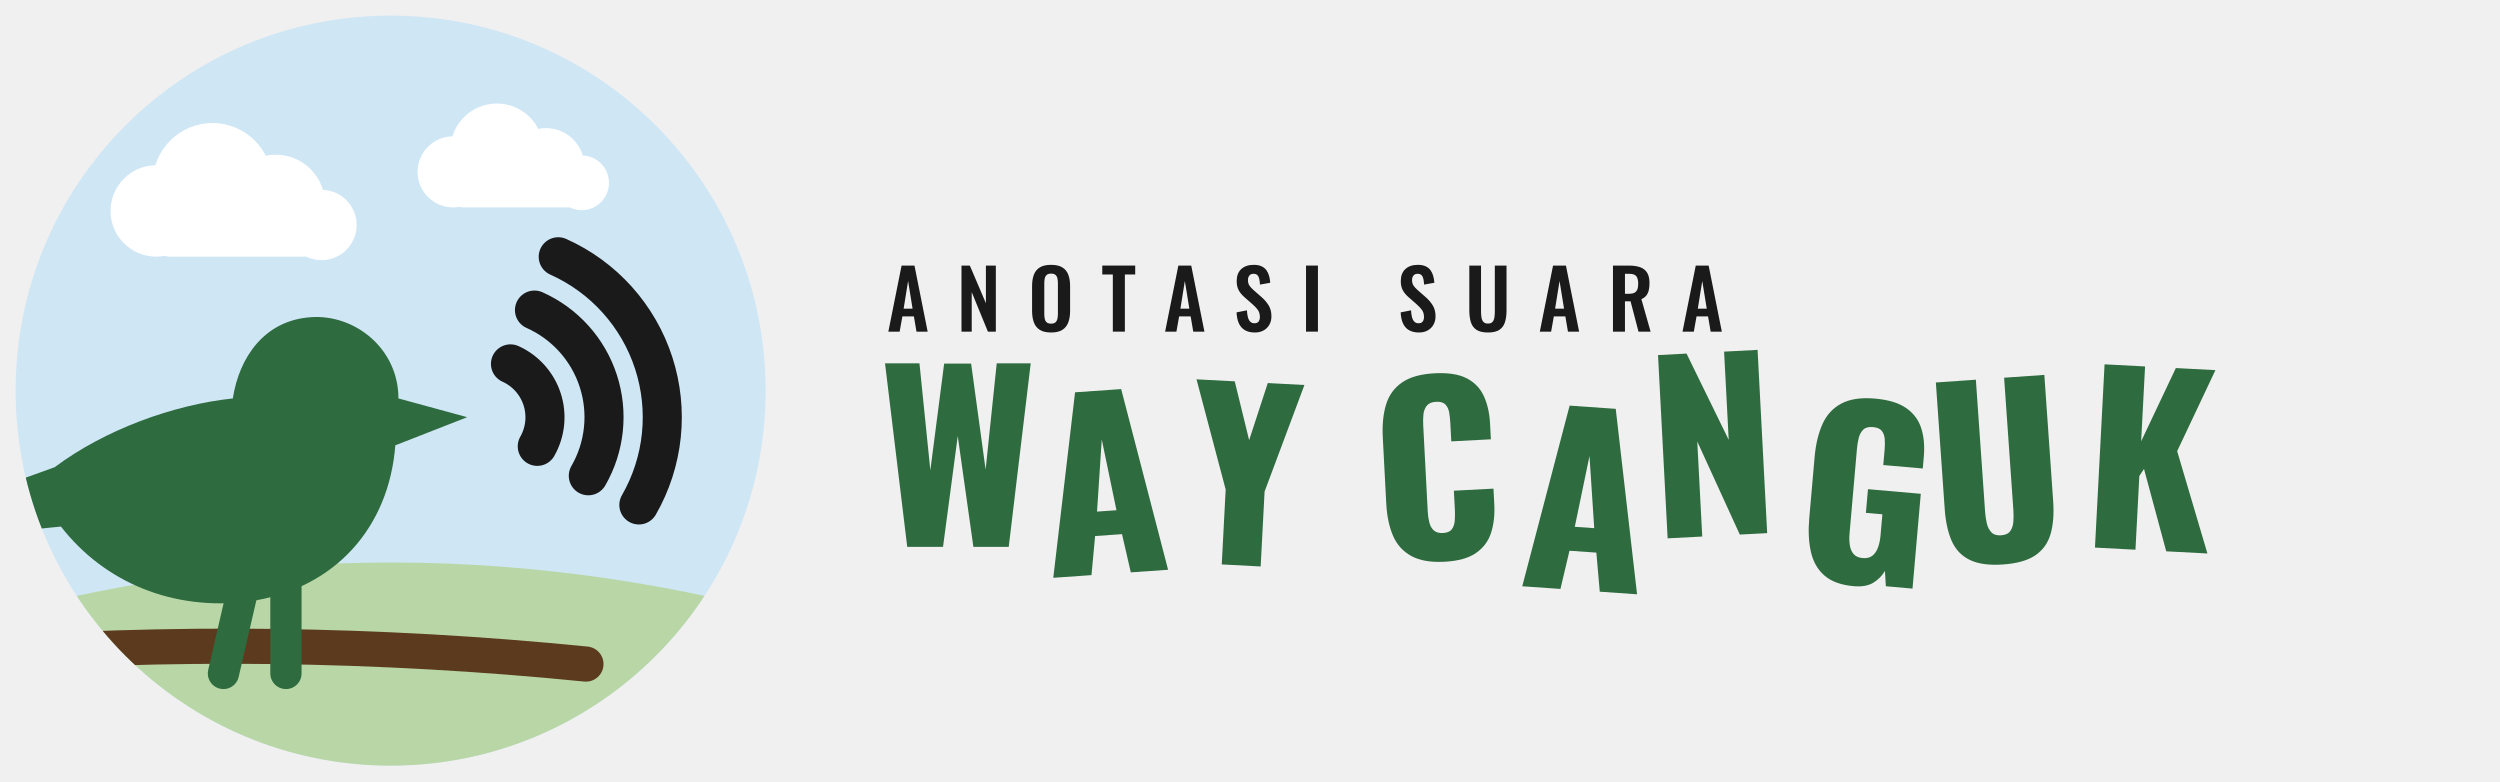
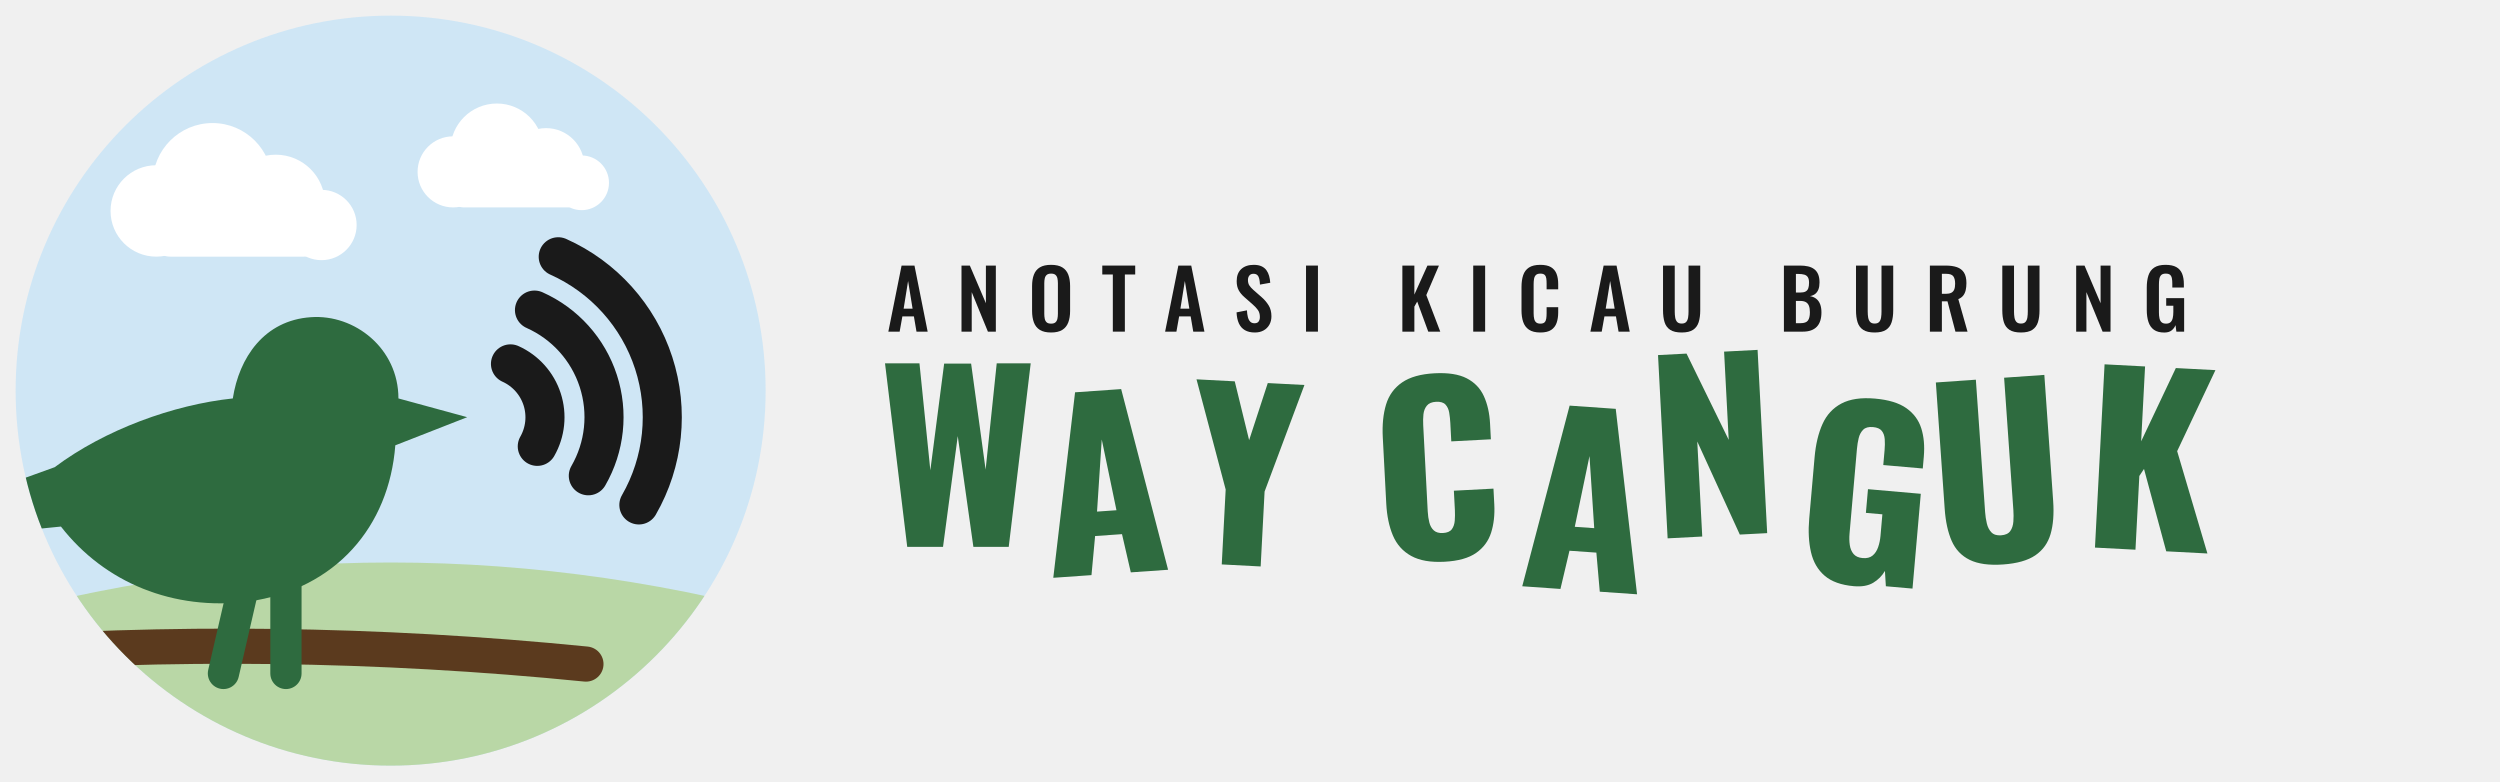
<svg xmlns="http://www.w3.org/2000/svg" viewBox="0 0 640 200">
  <defs>
    <clipPath id="c">
      <circle cx="100" cy="100" r="96" />
    </clipPath>
  </defs>
  <g clip-path="url(#c)">
    <circle cx="100" cy="100" r="96" fill="#CFE6F5" />
    <path d="M-10 160 Q100 128 210 160 L210 210 L-10 210 Z" fill="#B9D7A6" />
    <circle cx="40.0" cy="54.0" r="11.7" fill="#FFFFFF" />
    <circle cx="54.4" cy="46.8" r="15.3" fill="#FFFFFF" />
    <circle cx="70.6" cy="52.2" r="12.6" fill="#FFFFFF" />
    <circle cx="82.3" cy="57.6" r="9.0" fill="#FFFFFF" />
    <rect x="38.2" y="54.0" width="45.0" height="11.7" rx="5.4" fill="#FFFFFF" />
    <circle cx="116.0" cy="44.0" r="9.1" fill="#FFFFFF" />
    <circle cx="127.2" cy="38.4" r="11.9" fill="#FFFFFF" />
    <circle cx="139.8" cy="42.6" r="9.8" fill="#FFFFFF" />
    <circle cx="148.9" cy="46.8" r="7.0" fill="#FFFFFF" />
    <rect x="114.6" y="44.0" width="35.0" height="9.1" rx="4.2" fill="#FFFFFF" />
    <path d="M-10 168 Q70 162 150 170" stroke="#5B3A1E" stroke-width="9" fill="none" stroke-linecap="round" />
    <g transform="translate(54 118) scale(1.6) translate(-50 -45)">
      <path d="M91 38 L80 35 C80 27 73 21.5 66 22 C58.5 22.5 54.5 28.5 53.5 35 C44 36 33 40 25 46 L7 52.5 L11 57 L26 55.5 C33 64.5 44 69 56 67.5 C70 65.5 78.5 55.5 79.5 42.5 Z" fill="#2E6B3F" />
      <path d="M55 66 L52 79 M62 65 L62 79" stroke="#2E6B3F" stroke-width="5" stroke-linecap="round" fill="none" />
    </g>
    <g transform="rotate(-18 124.6 106.8)">
      <path d="M134.6 95.7 A15 15 0 0 1 134.6 117.9" stroke="#1A1A1A" stroke-width="10" fill="none" stroke-linecap="round" />
      <path d="M144.7 84.5 A30 30 0 0 1 144.7 129.1" stroke="#1A1A1A" stroke-width="10" fill="none" stroke-linecap="round" />
      <path d="M154.7 73.4 A45 45 0 0 1 154.7 140.2" stroke="#1A1A1A" stroke-width="10" fill="none" stroke-linecap="round" />
    </g>
  </g>
  <path d="M227.418 84.9 230.805 67.987H234.105L237.48 84.9H234.621L233.956 80.996H231.006L230.31 84.9ZM231.33 79.025H233.621L232.471 71.931Z" fill="#1A1A1A" />
  <path d="M246.142 84.9V67.987H248.278L252.391 77.626V67.987H254.936V84.9H252.904L248.761 74.787V84.9Z" fill="#1A1A1A" />
  <path d="M269.074 85.12Q267.264 85.12 266.198 84.452Q265.132 83.784 264.672 82.536Q264.212 81.288 264.212 79.586V73.24Q264.212 71.527 264.677 70.31Q265.142 69.093 266.203 68.446Q267.264 67.798 269.074 67.798Q270.894 67.798 271.955 68.451Q273.017 69.103 273.482 70.315Q273.947 71.527 273.947 73.24V79.596Q273.947 81.288 273.482 82.531Q273.017 83.774 271.955 84.447Q270.894 85.12 269.074 85.12ZM269.074 82.852Q269.83 82.852 270.203 82.515Q270.575 82.177 270.699 81.601Q270.823 81.026 270.823 80.323V72.534Q270.823 71.82 270.699 71.26Q270.575 70.7 270.203 70.373Q269.83 70.045 269.074 70.045Q268.339 70.045 267.961 70.373Q267.584 70.7 267.46 71.26Q267.336 71.82 267.336 72.534V80.323Q267.336 81.026 267.454 81.601Q267.573 82.177 267.945 82.515Q268.317 82.852 269.074 82.852Z" fill="#1A1A1A" />
  <path d="M284.883 84.9V70.269H282.184V67.987H290.613V70.269H287.965V84.9Z" fill="#1A1A1A" />
  <path d="M298.271 84.9 301.658 67.987H304.957L308.333 84.9H305.473L304.809 80.996H301.859L301.163 84.9ZM302.183 79.025H304.474L303.323 71.931Z" fill="#1A1A1A" />
  <path d="M321.242 85.12Q319.716 85.12 318.696 84.526Q317.677 83.932 317.154 82.788Q316.632 81.643 316.559 79.966L319.218 79.446Q319.259 80.44 319.457 81.189Q319.654 81.938 320.064 82.347Q320.473 82.755 321.145 82.755Q321.891 82.755 322.21 82.303Q322.529 81.851 322.529 81.16Q322.529 80.065 322.018 79.355Q321.507 78.645 320.681 77.924L318.553 76.054Q317.653 75.28 317.121 74.328Q316.59 73.375 316.59 71.972Q316.59 69.963 317.762 68.88Q318.935 67.798 320.956 67.798Q322.141 67.798 322.936 68.161Q323.73 68.525 324.199 69.17Q324.667 69.815 324.894 70.64Q325.122 71.465 325.183 72.388L322.553 72.856Q322.512 72.064 322.384 71.439Q322.255 70.815 321.909 70.452Q321.563 70.089 320.891 70.089Q320.197 70.089 319.836 70.542Q319.475 70.996 319.475 71.667Q319.475 72.526 319.833 73.075Q320.191 73.625 320.851 74.211L322.957 76.06Q323.993 76.949 324.74 78.124Q325.487 79.299 325.487 80.972Q325.487 82.192 324.954 83.133Q324.421 84.074 323.47 84.597Q322.518 85.12 321.242 85.12Z" fill="#1A1A1A" />
  <path d="M334.341 84.9V67.987H337.392V84.9Z" fill="#1A1A1A" />
-   <path d="M363.253 85.12Q361.726 85.12 360.707 84.526Q359.687 83.932 359.165 82.788Q358.642 81.643 358.569 79.966L361.229 79.446Q361.27 80.44 361.467 81.189Q361.665 81.938 362.075 82.347Q362.484 82.755 363.156 82.755Q363.902 82.755 364.221 82.303Q364.54 81.851 364.54 81.16Q364.54 80.065 364.028 79.355Q363.517 78.645 362.691 77.924L360.563 76.054Q359.663 75.28 359.132 74.328Q358.6 73.375 358.6 71.972Q358.6 69.963 359.773 68.88Q360.946 67.798 362.966 67.798Q364.152 67.798 364.946 68.161Q365.741 68.525 366.209 69.17Q366.678 69.815 366.905 70.64Q367.132 71.465 367.193 72.388L364.564 72.856Q364.523 72.064 364.394 71.439Q364.266 70.815 363.92 70.452Q363.574 70.089 362.902 70.089Q362.208 70.089 361.846 70.542Q361.485 70.996 361.485 71.667Q361.485 72.526 361.843 73.075Q362.201 73.625 362.861 74.211L364.967 76.06Q366.003 76.949 366.75 78.124Q367.497 79.299 367.497 80.972Q367.497 82.192 366.964 83.133Q366.432 84.074 365.48 84.597Q364.529 85.12 363.253 85.12Z" fill="#1A1A1A" />
-   <path d="M380.914 85.12Q379.023 85.12 377.982 84.438Q376.941 83.756 376.543 82.484Q376.145 81.212 376.145 79.437V67.987H379.144V79.778Q379.144 80.573 379.258 81.277Q379.371 81.981 379.754 82.406Q380.137 82.831 380.914 82.831Q381.711 82.831 382.084 82.406Q382.456 81.981 382.565 81.277Q382.673 80.573 382.673 79.778V67.987H385.672V79.437Q385.672 81.212 385.269 82.484Q384.866 83.756 383.835 84.438Q382.805 85.12 380.914 85.12Z" fill="#1A1A1A" />
-   <path d="M394.194 84.9 397.58 67.987H400.88L404.255 84.9H401.396L400.731 80.996H397.782L397.086 84.9ZM398.106 79.025H400.396L399.246 71.931Z" fill="#1A1A1A" />
-   <path d="M412.918 84.9V67.987H416.968Q418.67 67.987 419.852 68.398Q421.034 68.81 421.653 69.791Q422.272 70.772 422.272 72.466Q422.272 73.479 422.084 74.289Q421.897 75.098 421.443 75.673Q420.989 76.248 420.194 76.574L422.552 84.9H419.457L417.427 77.149H415.989V84.9ZM415.989 75.22H416.962Q417.856 75.22 418.386 74.954Q418.915 74.687 419.148 74.119Q419.381 73.551 419.381 72.638Q419.381 71.36 418.914 70.73Q418.446 70.099 417.119 70.099H415.989Z" fill="#1A1A1A" />
-   <path d="M430.727 84.9 434.113 67.987H437.413L440.788 84.9H437.929L437.264 80.996H434.315L433.619 84.9ZM434.639 79.025H436.93L435.779 71.931Z" fill="#1A1A1A" />
+   <path d="M359.006 84.9V67.987H362.077V75.414L365.421 67.987H368.368L365.135 75.538L368.706 84.9H365.634L362.807 77.203L362.077 78.497V84.9Z" fill="#1A1A1A" />
+   <path d="M377.145 84.9V67.987H380.196V84.9Z" fill="#1A1A1A" />
+   <path d="M394.327 85.12Q392.467 85.12 391.41 84.396Q390.354 83.671 389.93 82.402Q389.506 81.134 389.506 79.493V73.456Q389.506 71.723 389.93 70.454Q390.354 69.186 391.41 68.492Q392.467 67.798 394.327 67.798Q396.065 67.798 397.059 68.399Q398.053 69 398.476 70.096Q398.899 71.193 398.899 72.674V74.075H395.932V72.626Q395.932 71.913 395.86 71.327Q395.787 70.741 395.456 70.393Q395.125 70.045 394.337 70.045Q393.551 70.045 393.183 70.414Q392.815 70.782 392.712 71.404Q392.608 72.025 392.608 72.8V80.149Q392.608 81.056 392.758 81.657Q392.907 82.258 393.285 82.555Q393.663 82.852 394.337 82.852Q395.104 82.852 395.435 82.489Q395.767 82.126 395.849 81.514Q395.932 80.902 395.932 80.159V78.637H398.899V79.997Q398.899 81.488 398.496 82.647Q398.094 83.805 397.105 84.463Q396.116 85.12 394.327 85.12Z" fill="#1A1A1A" />
+   <path d="M407.146 84.9 410.533 67.987H413.833L417.208 84.9H414.349L413.684 80.996H410.734L410.039 84.9ZM411.058 79.025H413.349L412.199 71.931Z" fill="#1A1A1A" />
+   <path d="M430.504 85.12Q428.613 85.12 427.572 84.438Q426.531 83.756 426.133 82.484Q425.735 81.212 425.735 79.437V67.987H428.734V79.778Q428.734 80.573 428.848 81.277Q428.961 81.981 429.344 82.406Q429.727 82.831 430.504 82.831Q431.301 82.831 431.674 82.406Q432.046 81.981 432.155 81.277Q432.263 80.573 432.263 79.778V67.987H435.262V79.437Q435.262 81.212 434.859 82.484Q434.456 83.756 433.425 84.438Q432.395 85.12 430.504 85.12Z" fill="#1A1A1A" />
+   <path d="M456.682 84.9V67.987H460.836Q461.952 67.987 462.862 68.195Q463.772 68.402 464.433 68.897Q465.094 69.392 465.446 70.228Q465.798 71.065 465.798 72.323Q465.798 73.356 465.516 74.086Q465.233 74.816 464.69 75.243Q464.147 75.671 463.344 75.807Q464.345 75.983 464.993 76.515Q465.641 77.046 465.966 77.908Q466.29 78.769 466.29 79.98Q466.29 81.184 465.991 82.109Q465.692 83.034 465.1 83.649Q464.508 84.265 463.619 84.582Q462.73 84.9 461.548 84.9ZM459.753 82.735H460.931Q462.334 82.735 462.834 82.053Q463.334 81.371 463.334 79.947Q463.334 78.936 463.09 78.297Q462.846 77.657 462.3 77.346Q461.754 77.034 460.829 77.034H459.753ZM459.753 74.894H460.807Q461.734 74.894 462.233 74.623Q462.732 74.352 462.924 73.79Q463.116 73.228 463.116 72.377Q463.116 71.466 462.821 70.982Q462.525 70.498 461.919 70.313Q461.312 70.129 460.36 70.129H459.753Z" fill="#1A1A1A" />
+   <path d="M479.906 85.12Q478.015 85.12 476.974 84.438Q475.933 83.756 475.535 82.484Q475.137 81.212 475.137 79.437V67.987H478.136V79.778Q478.136 80.573 478.25 81.277Q478.364 81.981 478.746 82.406Q479.129 82.831 479.906 82.831Q480.703 82.831 481.076 82.406Q481.448 81.981 481.557 81.277Q481.665 80.573 481.665 79.778V67.987H484.665V79.437Q484.665 81.212 484.261 82.484Q483.858 83.756 482.827 84.438Q481.797 85.12 479.906 85.12Z" fill="#1A1A1A" />
+   <path d="M494.051 84.9V67.987H498.101Q499.803 67.987 500.985 68.398Q502.167 68.81 502.786 69.791Q503.404 70.772 503.404 72.466Q503.404 73.479 503.217 74.289Q503.03 75.098 502.576 75.673Q502.122 76.248 501.327 76.574L503.685 84.9H500.59L498.56 77.149H497.121V84.9ZM497.121 75.22H498.095Q498.989 75.22 499.519 74.954Q500.048 74.687 500.281 74.119Q500.514 73.551 500.514 72.638Q500.514 71.36 500.047 70.73Q499.579 70.099 498.252 70.099H497.121Z" fill="#1A1A1A" />
+   <path d="M517.358 85.12Q515.466 85.12 514.426 84.438Q513.385 83.756 512.987 82.484Q512.589 81.212 512.589 79.437V67.987H515.588V79.778Q515.588 80.573 515.701 81.277Q515.815 81.981 516.198 82.406Q516.581 82.831 517.358 82.831Q518.155 82.831 518.528 82.406Q518.9 81.981 519.009 81.277Q519.117 80.573 519.117 79.778V67.987H522.116V79.437Q522.116 81.212 521.713 82.484Q521.309 83.756 520.279 84.438Q519.249 85.12 517.358 85.12Z" fill="#1A1A1A" />
+   <path d="M531.502 84.9V67.987H533.638L537.751 77.626V67.987H540.296V84.9H538.264L534.121 74.787V84.9Z" fill="#1A1A1A" />
+   <path d="M554.066 85.13Q552.393 85.13 551.41 84.425Q550.428 83.719 550 82.409Q549.572 81.098 549.572 79.324V73.655Q549.572 71.829 549.996 70.519Q550.42 69.208 551.476 68.503Q552.533 67.798 554.383 67.798Q556.121 67.798 557.146 68.379Q558.17 68.96 558.62 70.061Q559.069 71.163 559.069 72.736V73.6H556.112V72.636Q556.112 71.82 556.004 71.245Q555.895 70.669 555.543 70.357Q555.191 70.045 554.425 70.045Q553.607 70.045 553.24 70.444Q552.872 70.844 552.779 71.491Q552.686 72.138 552.686 72.912V79.984Q552.686 80.861 552.831 81.509Q552.976 82.156 553.375 82.504Q553.774 82.852 554.509 82.852Q555.255 82.852 555.66 82.479Q556.064 82.105 556.219 81.432Q556.375 80.759 556.375 79.852V78.262H554.547V76.322H559.14V84.9H557.151L556.933 83.238Q556.598 84.059 555.921 84.595Q555.243 85.13 554.066 85.13Z" fill="#1A1A1A" />
  <path d="M232.25 140.0 226.566 93.02H235.382L238.166 120.396L241.704 93.078H248.606L252.318 120.222L255.16 93.02H263.86L258.234 140.0H249.186L245.184 111.638L241.414 140.0Z" fill="#2E6B3F" />
  <path d="M269.641 147.915 275.216 100.43 287.019 99.605 299.033 145.86 289.487 146.527 287.233 136.743 280.347 137.224 279.419 147.231ZM280.84 130.969 285.816 130.621 282.05 112.511Z" fill="#2E6B3F" />
  <path d="M312.767 144.492 313.772 125.32 306.306 97.109 316.095 97.622 319.777 112.683 324.551 98.065 333.934 98.557 323.734 125.842 322.729 145.014Z" fill="#2E6B3F" />
  <path d="M369.775 143.809Q364.447 144.088 361.246 142.31Q358.046 140.532 356.588 137.095Q355.13 133.657 354.881 128.908L353.995 111.995Q353.74 107.13 354.83 103.559Q355.921 99.988 358.919 97.914Q361.918 95.84 367.247 95.561Q372.46 95.288 375.474 96.843Q378.489 98.398 379.866 101.404Q381.243 104.411 381.452 108.407L381.665 112.461L371.529 112.993L371.283 108.301Q371.21 106.911 370.999 105.644Q370.787 104.378 370.048 103.574Q369.309 102.771 367.629 102.859Q366.007 102.944 365.271 103.854Q364.535 104.763 364.4 106.077Q364.266 107.391 364.342 108.839L365.498 130.907Q365.58 132.471 365.909 133.76Q366.238 135.05 367.061 135.791Q367.884 136.532 369.39 136.453Q371.011 136.368 371.663 135.492Q372.314 134.615 372.417 133.274Q372.521 131.933 372.449 130.543L372.191 125.619L382.327 125.088L382.539 129.143Q382.749 133.139 381.727 136.358Q380.705 139.577 377.875 141.555Q375.046 143.532 369.775 143.809Z" fill="#2E6B3F" />
  <path d="M389.695 150.085 401.825 103.838 413.628 104.664 419.087 152.14 409.541 151.473 408.67 141.47 401.785 140.988 399.473 150.769ZM403.144 134.862 408.12 135.21 406.91 116.753Z" fill="#2E6B3F" />
  <path d="M426.913 137.818 424.454 90.902 431.752 90.52 442.551 112.605 441.367 90.016 449.94 89.567 452.398 136.482 445.39 136.85 434.5 113.027 435.775 137.353Z" fill="#2E6B3F" />
  <path d="M474.574 150.063Q469.72 149.639 467.095 147.371Q464.469 145.104 463.606 141.331Q462.742 137.559 463.162 132.763L464.537 117.047Q464.972 112.078 466.561 108.549Q468.151 105.02 471.416 103.297Q474.682 101.574 479.998 102.039Q485.198 102.494 488.022 104.488Q490.846 106.482 491.849 109.655Q492.852 112.829 492.493 116.931L492.231 119.936L482.119 119.051L482.453 115.237Q482.584 113.735 482.493 112.446Q482.402 111.158 481.748 110.314Q481.094 109.471 479.476 109.33Q477.801 109.183 476.971 110.013Q476.142 110.843 475.823 112.154Q475.505 113.465 475.378 114.91L473.483 136.577Q473.346 138.137 473.545 139.523Q473.744 140.908 474.509 141.819Q475.273 142.73 476.833 142.867Q478.451 143.008 479.394 142.218Q480.336 141.427 480.804 140.07Q481.272 138.714 481.409 137.154L481.889 131.665L477.671 131.296L478.202 125.229L491.722 126.412L489.599 150.679L482.781 150.083L482.542 146.161Q481.446 148.045 479.541 149.188Q477.636 150.331 474.574 150.063Z" fill="#2E6B3F" />
  <path d="M512.791 144.505Q507.41 144.881 504.249 143.329Q501.088 141.777 499.636 138.477Q498.185 135.177 497.841 130.259L495.579 97.916L505.82 97.2L508.191 131.105Q508.292 132.552 508.625 133.982Q508.957 135.412 509.803 136.283Q510.649 137.154 512.269 137.041Q513.947 136.924 514.634 135.945Q515.322 134.967 515.423 133.506Q515.525 132.046 515.423 130.599L513.053 96.694L523.351 95.974L525.613 128.317Q525.957 133.235 524.95 136.707Q523.942 140.178 521.057 142.153Q518.172 144.129 512.791 144.505Z" fill="#2E6B3F" />
  <path d="M536.311 140.182 538.77 93.267 549.138 93.81 548.133 112.982 557.015 94.223 567.151 94.754 557.352 115.497 565.098 141.691 554.556 141.138 548.866 120.048 547.669 121.843 546.679 140.725Z" fill="#2E6B3F" />
</svg>
